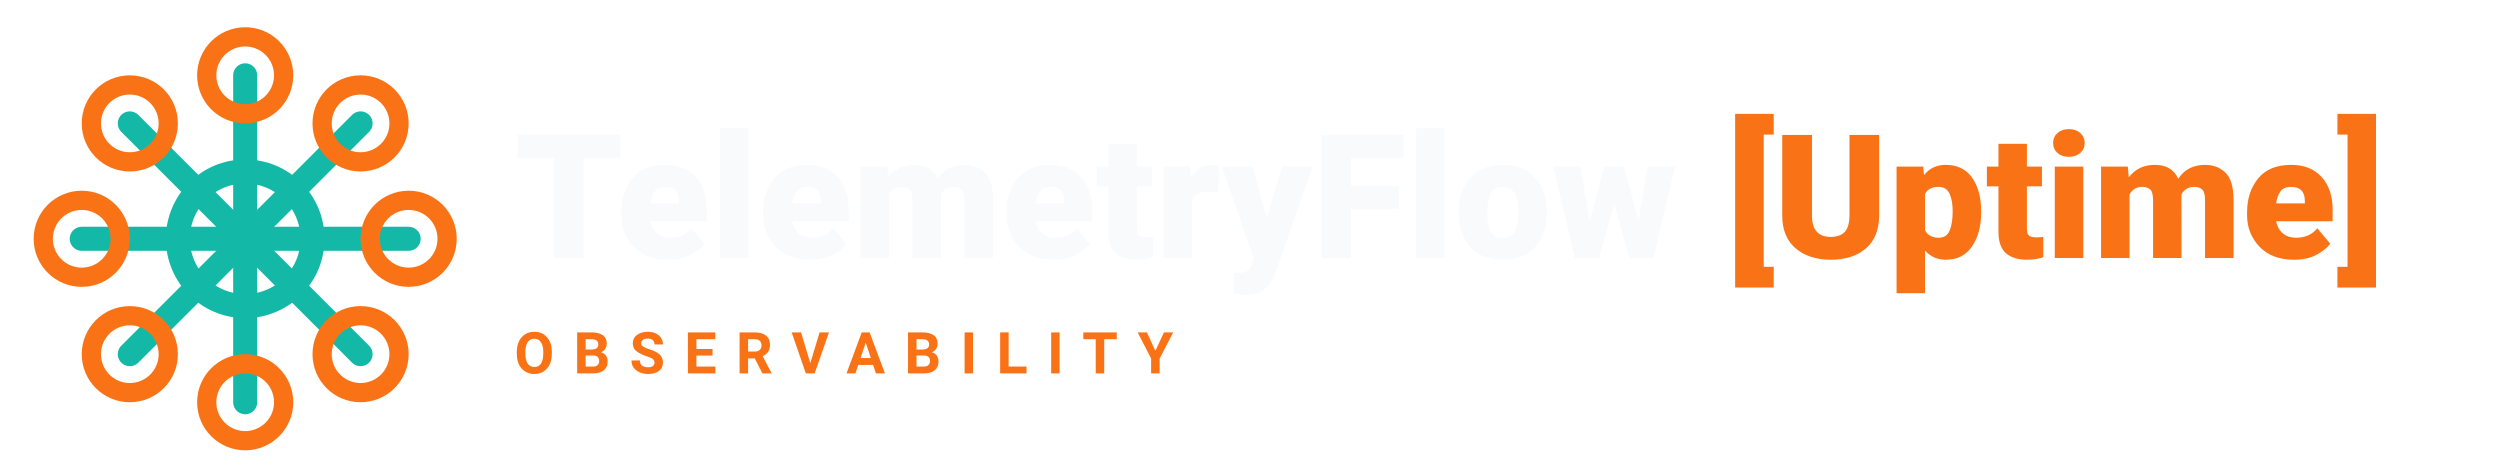
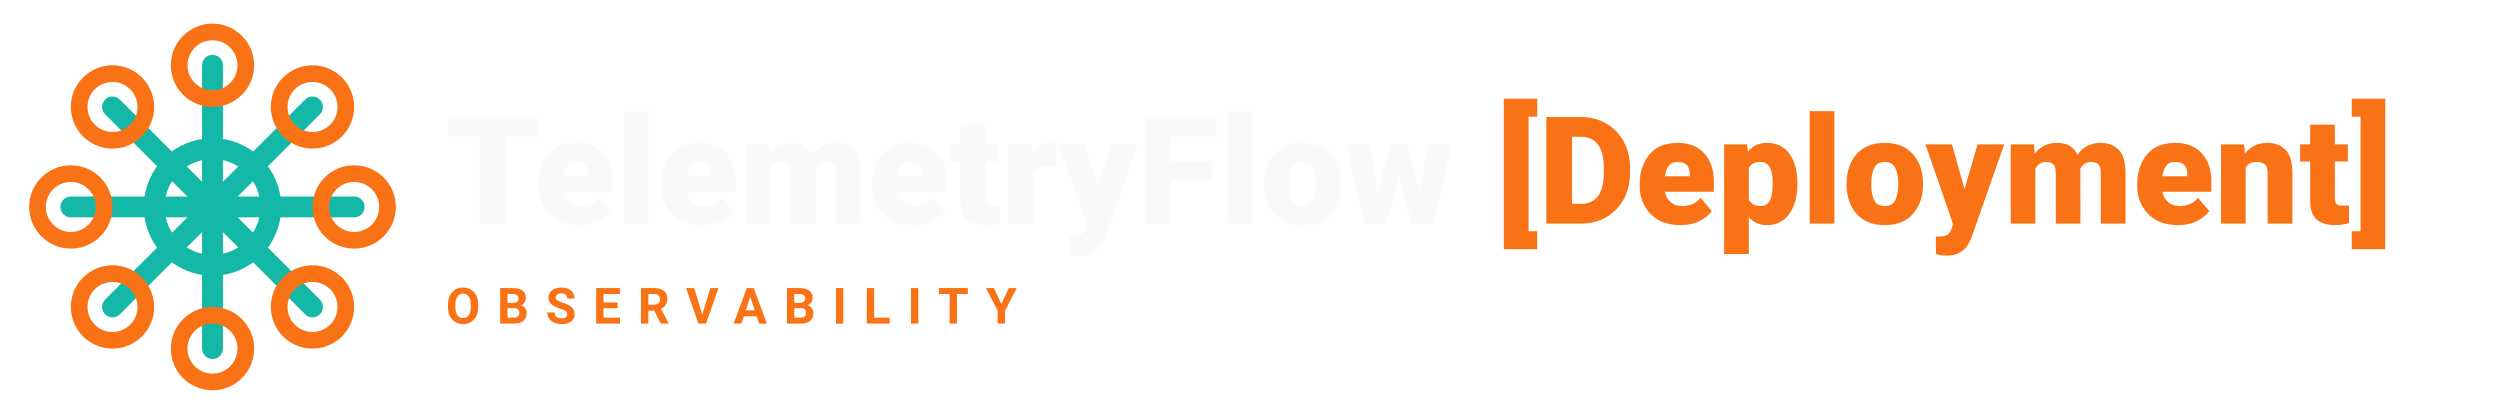
- <svg xmlns="http://www.w3.org/2000/svg" viewBox="0 0 520 97" width="1560" height="295">
+ <svg xmlns="http://www.w3.org/2000/svg" viewBox="0 0 600 97" width="1800" height="295">
  <g transform="translate(7,5)">
    <g id="icon">
      <g stroke="#14b8a6" stroke-width="5" stroke-linecap="round">
        <line x1="44" y1="44" x2="44" y2="10" />
        <line x1="44" y1="44" x2="68" y2="20" />
        <line x1="44" y1="44" x2="78" y2="44" />
        <line x1="44" y1="44" x2="68" y2="68" />
        <line x1="44" y1="44" x2="44" y2="78" />
        <line x1="44" y1="44" x2="20" y2="68" />
        <line x1="44" y1="44" x2="10" y2="44" />
        <line x1="44" y1="44" x2="20" y2="20" />
      </g>
      <g fill="none" stroke="#f97316" stroke-width="4">
        <circle cx="44" cy="10" r="8" />
        <circle cx="68" cy="20" r="8" />
        <circle cx="78" cy="44" r="8" />
        <circle cx="68" cy="68" r="8" />
        <circle cx="44" cy="78" r="8" />
        <circle cx="20" cy="68" r="8" />
        <circle cx="10" cy="44" r="8" />
        <circle cx="20" cy="20" r="8" />
      </g>
      <circle cx="44" cy="44" r="14" fill="none" stroke="#14b8a6" stroke-width="5" />
      <line x1="37" y1="37" x2="51" y2="51" stroke="#14b8a6" stroke-width="4" stroke-linecap="round" />
      <line x1="51" y1="37" x2="37" y2="51" stroke="#14b8a6" stroke-width="4" stroke-linecap="round" />
    </g>
    <text x="100" y="48" font-family="system-ui,-apple-system,BlinkMacSystemFont,Roboto,sans-serif" font-size="36" font-weight="800" fill="#f8fafc">TelemetryFlow</text>
-     <text x="352" y="48" font-family="system-ui,-apple-system,BlinkMacSystemFont,Roboto,sans-serif" font-size="36" font-weight="800" fill="#f97316">[Uptime]</text>
+     <text x="352" y="48" font-family="system-ui,-apple-system,BlinkMacSystemFont,Roboto,sans-serif" font-size="36" font-weight="800" fill="#f97316">[Deployment]</text>
    <text x="100" y="72" font-family="system-ui,-apple-system,BlinkMacSystemFont,Roboto,sans-serif" font-size="12" font-weight="600" fill="#f97316" letter-spacing="4">OBSERVABILITY</text>
  </g>
</svg>
